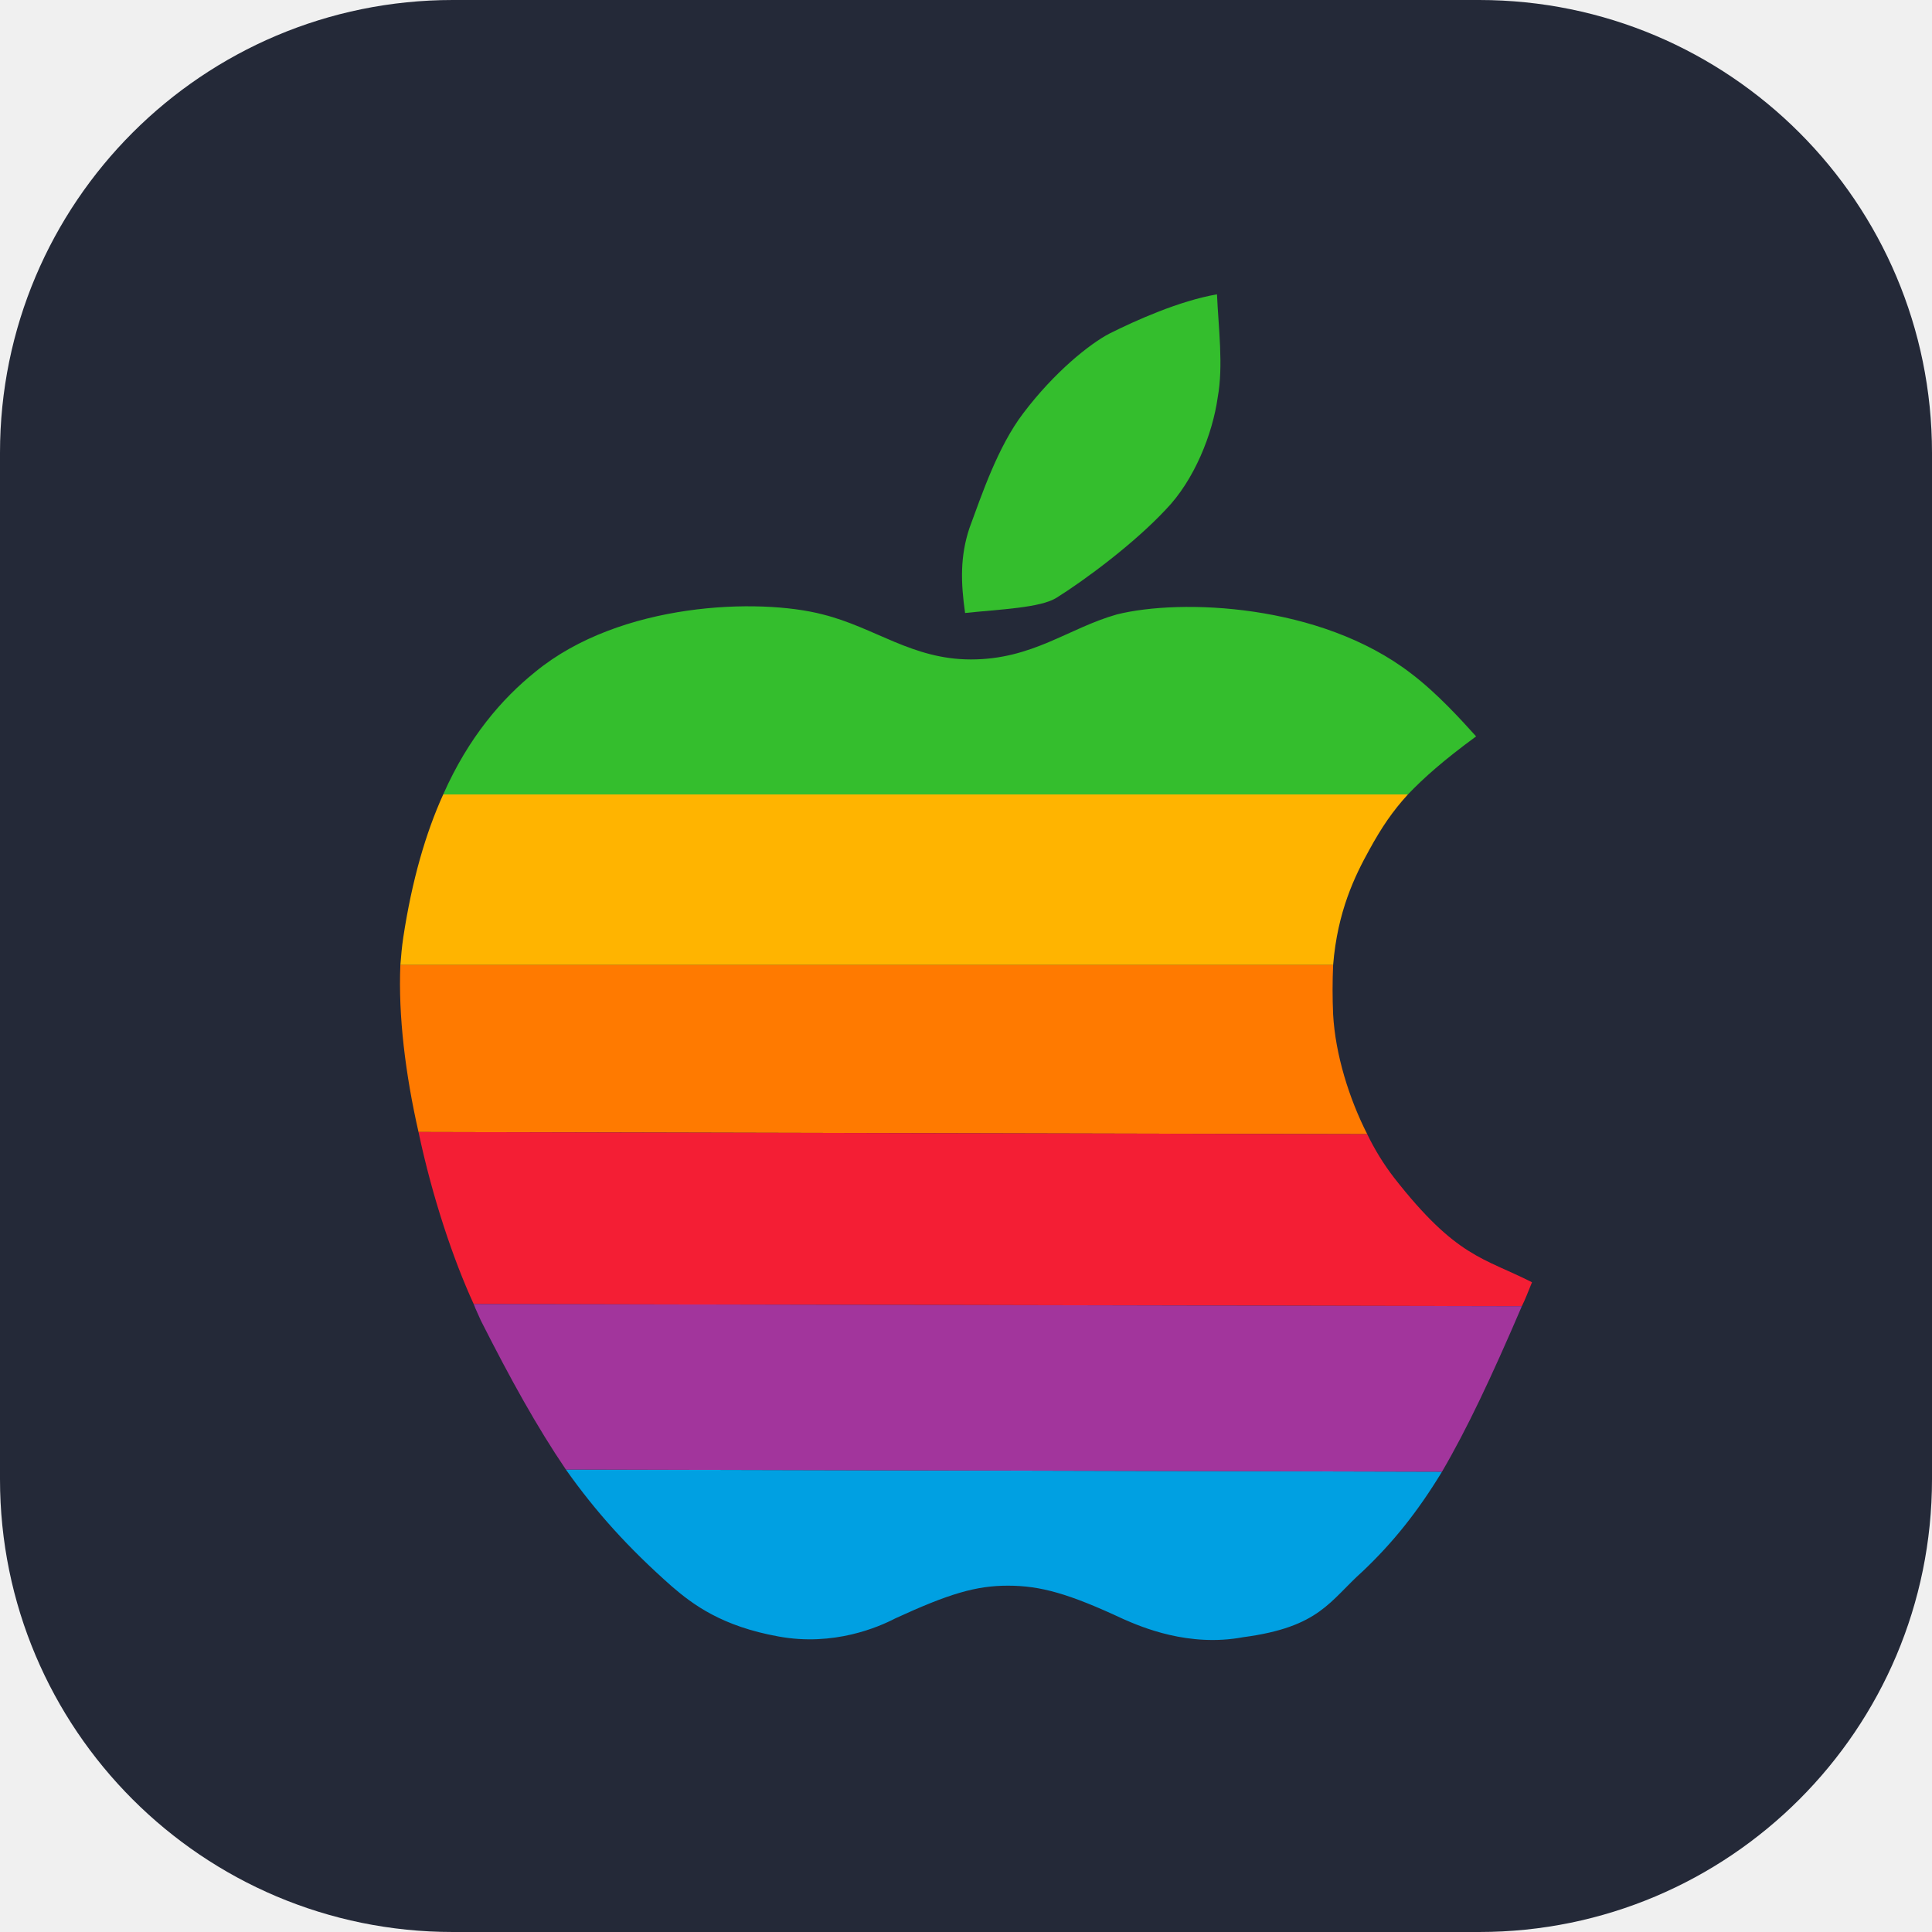
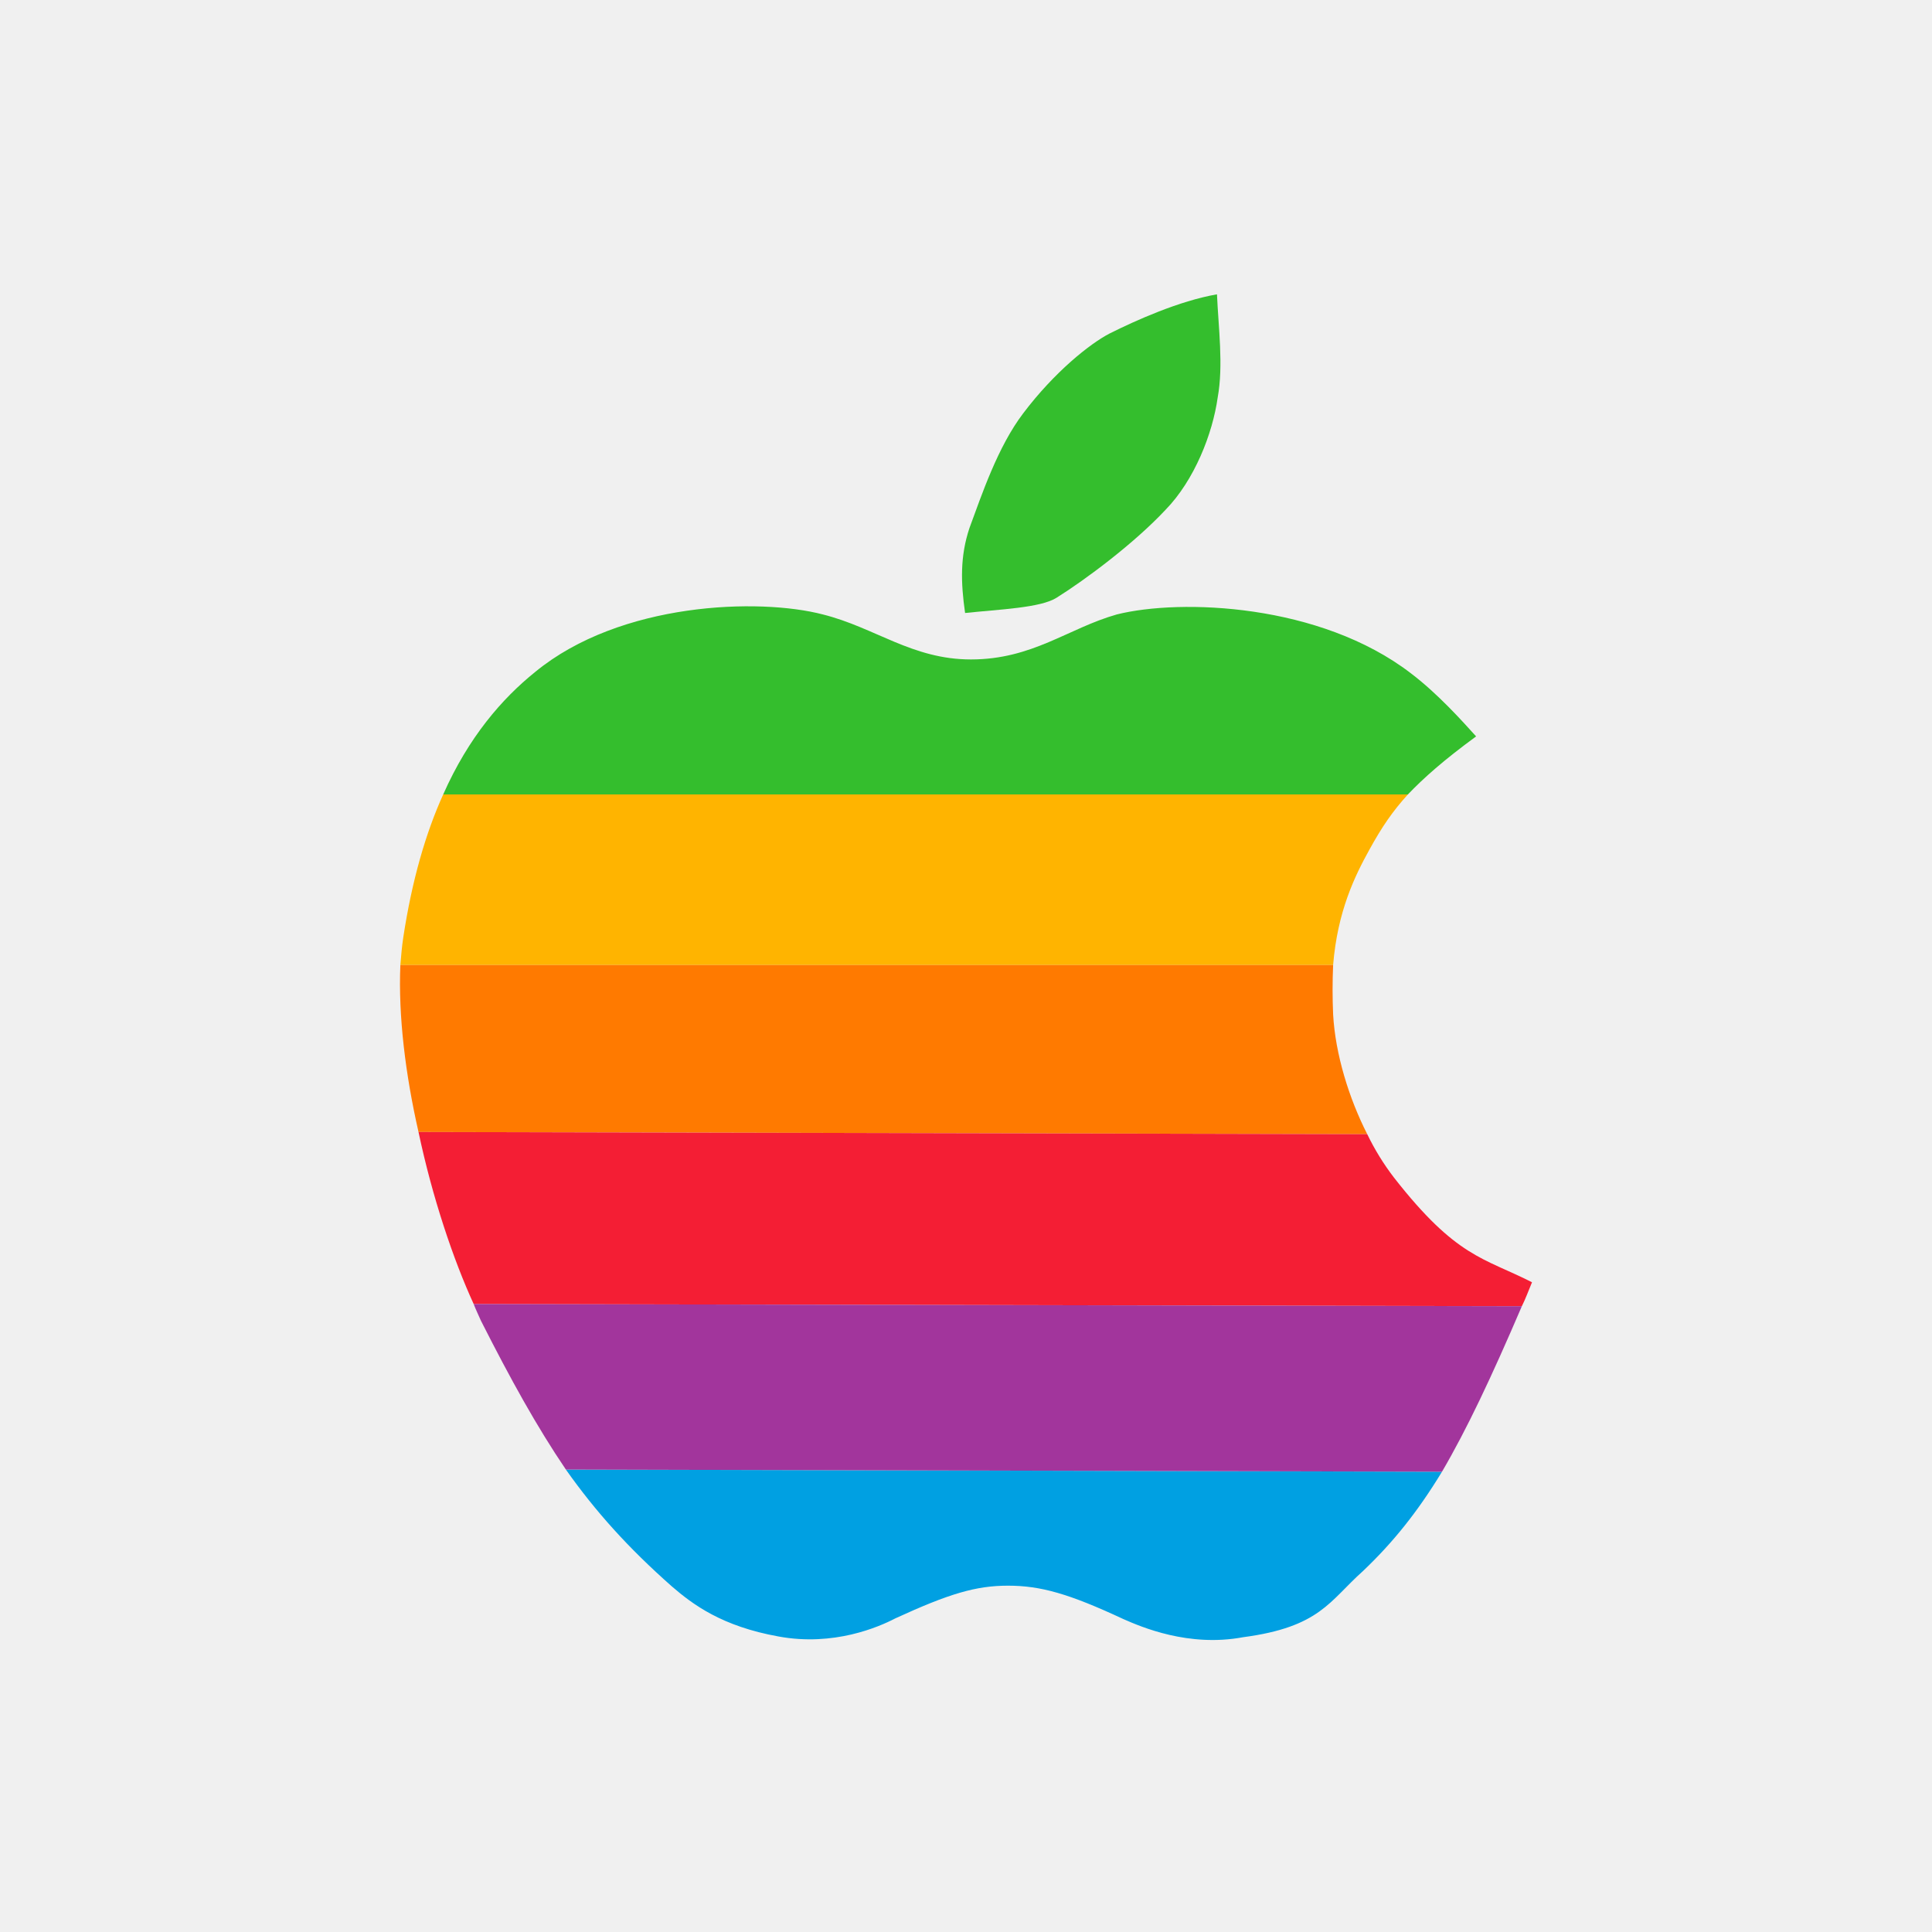
<svg xmlns="http://www.w3.org/2000/svg" width="256" height="256" viewBox="0 0 256 256" fill="none">
-   <g clip-path="url(#clip0_33_740)">
-     <path d="M196 0H60C26.863 0 0 26.863 0 60V196C0 229.137 26.863 256 60 256H196C229.137 256 256 229.137 256 196V60C256 26.863 229.137 0 196 0Z" fill="#242938" />
-     <path fill-rule="evenodd" clip-rule="evenodd" d="M191.072 195.009C187.802 200.396 184.532 204.435 180.588 208.185C176.164 212.129 174.914 215.591 164.718 216.939C157.505 218.286 151.253 215.591 148.848 214.534C141.634 211.167 137.882 210.11 133.555 210.11C129.323 210.11 125.764 211.168 118.646 214.438C116.434 215.591 110.471 218.189 103.161 216.843C95.659 215.496 91.811 212.611 89.022 210.206C83.251 205.109 78.923 200.299 74.979 194.721L191.072 195.009Z" fill="#00A0E2" />
-     <path fill-rule="evenodd" clip-rule="evenodd" d="M58.725 105.27C62.092 97.672 66.516 92.574 70.941 89.015C82.194 79.782 100.565 79.205 109.029 81.417C115.955 83.148 120.86 87.38 128.651 87.38C136.826 87.38 141.538 83.244 147.984 81.417C156.448 79.301 174.915 79.974 186.938 89.208C190.497 91.901 193.765 95.556 195.593 97.576C191.266 100.75 188.668 103.058 186.552 105.27H58.725Z" fill="#34BE2D" />
-     <path fill-rule="evenodd" clip-rule="evenodd" d="M186.553 105.27C184.533 107.482 183.091 109.599 181.455 112.58C179.533 116.043 177.223 120.756 176.646 127.873H53.051C53.147 126.719 53.243 125.469 53.435 124.218C54.59 116.62 56.417 110.368 58.726 105.27H186.553Z" fill="#FFB400" />
-     <path fill-rule="evenodd" clip-rule="evenodd" d="M176.646 127.873C176.55 130.052 176.55 132.235 176.646 134.414C176.935 139.704 178.762 145.571 181.167 150.284L55.455 149.995C53.724 142.397 52.762 134.606 53.051 127.873H176.646Z" fill="#FF7A00" />
-     <path fill-rule="evenodd" clip-rule="evenodd" d="M181.166 150.284C182.15 152.325 183.342 154.259 184.724 156.055C192.996 166.635 196.555 166.635 202.999 169.906C202.52 171.058 202.135 172.118 201.653 173.08L62.765 172.791C60.072 166.924 57.283 158.652 55.455 149.996L181.166 150.284Z" fill="#F41E34" />
-     <path fill-rule="evenodd" clip-rule="evenodd" d="M201.653 173.08C197.614 182.506 194.343 189.429 191.072 195.009L74.981 194.721C71.133 189.046 67.671 182.793 63.727 175.002C63.438 174.329 63.054 173.559 62.765 172.791L201.653 173.08Z" fill="#A2359C" />
-     <path fill-rule="evenodd" clip-rule="evenodd" d="M161.352 52.658C160.679 57.467 158.274 63.623 154.427 67.566C150.289 71.991 143.846 76.8 139.998 79.205C137.882 80.551 132.399 80.743 127.88 81.225C127.303 77.185 127.207 73.722 128.457 69.971C130.092 65.547 132.21 59.199 135.575 54.774C139.711 49.292 144.424 45.541 147.021 44.194C150.484 42.463 156.255 39.866 161.256 39C161.449 43.424 162.123 48.426 161.352 52.658Z" fill="#34BE2D" />
+   <g clip-path="url(#a)" fill-rule="evenodd" clip-rule="evenodd">
+     <path d="M191.072 195.009c-3.27 5.387-6.54 9.426-10.484 13.176-4.424 3.944-5.674 7.406-15.87 8.754-7.213 1.347-13.465-1.348-15.87-2.405-7.214-3.367-10.966-4.424-15.293-4.424-4.232 0-7.791 1.058-14.909 4.328-2.212 1.153-8.175 3.751-15.485 2.405-7.502-1.347-11.35-4.232-14.139-6.637-5.771-5.097-10.1-9.907-14.043-15.485z" fill="#00a0e2" />
+     <path d="M58.726 105.27c3.366-7.598 7.79-12.696 12.215-16.255 11.253-9.233 29.624-9.81 38.088-7.598 6.926 1.731 11.831 5.963 19.622 5.963 8.175 0 12.887-4.136 19.333-5.963 8.464-2.116 26.931-1.443 38.954 7.79 3.559 2.694 6.827 6.349 8.655 8.369-4.327 3.174-6.925 5.482-9.041 7.694z" fill="#34be2d" />
+     <path d="M186.553 105.27c-2.02 2.212-3.462 4.329-5.098 7.31-1.922 3.463-4.232 8.176-4.809 15.293H53.051c.096-1.154.192-2.404.384-3.655 1.155-7.598 2.982-13.85 5.29-18.948z" fill="#ffb400" />
+     <path d="M176.646 127.873a74 74 0 0 0 0 6.541c.289 5.29 2.116 11.157 4.521 15.87l-125.712-.289c-1.731-7.598-2.693-15.389-2.404-22.122z" fill="#ff7a00" />
+     <path d="M181.166 150.284a33 33 0 0 0 3.558 5.771c8.272 10.58 11.831 10.58 18.275 13.851-.479 1.152-.864 2.212-1.346 3.174l-138.888-.289c-2.693-5.867-5.482-14.139-7.31-22.795z" fill="#f41e34" />
+     <path d="M201.653 173.08c-4.039 9.426-7.31 16.349-10.581 21.929l-116.091-.288c-3.848-5.675-7.31-11.928-11.254-19.719-.288-.673-.673-1.443-.962-2.211z" fill="#a2359c" />
+     <path d="M161.352 52.658c-.673 4.81-3.078 10.965-6.925 14.908-4.138 4.425-10.581 9.234-14.429 11.639-2.116 1.346-7.599 1.538-12.118 2.02-.577-4.04-.673-7.503.577-11.254 1.635-4.424 3.753-10.772 7.118-15.197 4.136-5.482 8.849-9.233 11.446-10.58 3.463-1.731 9.234-4.328 14.235-5.194.193 4.424.867 9.426.096 13.658" fill="#34be2d" />
  </g>
  <defs>
-     <clipPath id="clip0_33_740">
-       <rect width="256" height="256" fill="white" />
+     <clipPath id="a">
+       <path fill="#fff" d="M0 0h256v256H0z" />
    </clipPath>
  </defs>
</svg>
